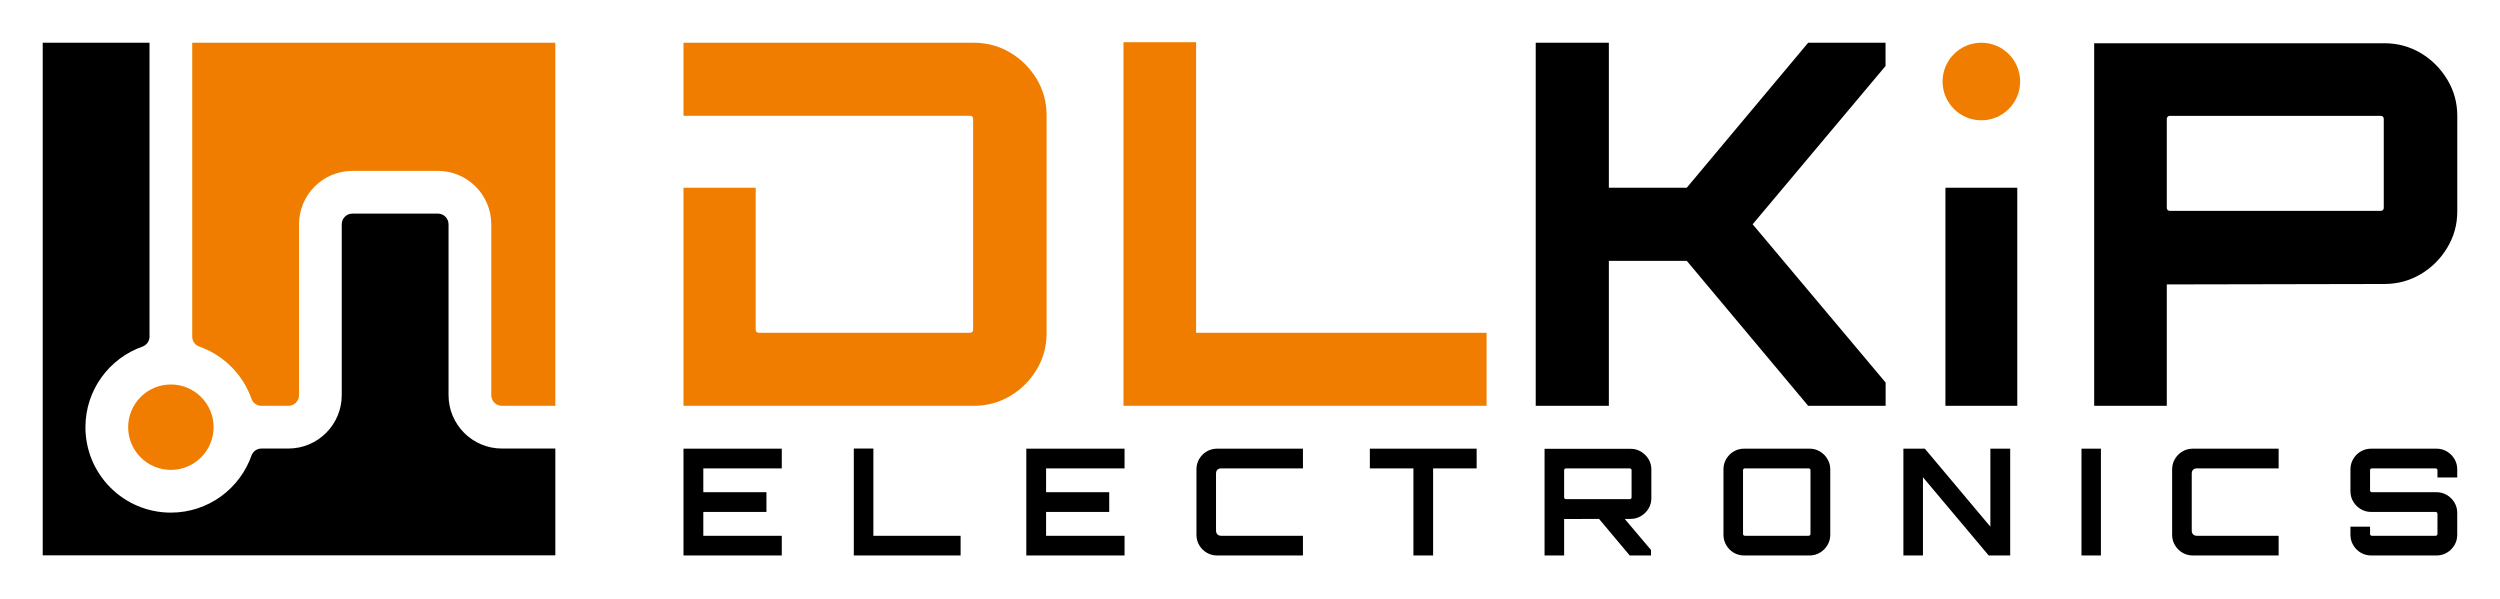
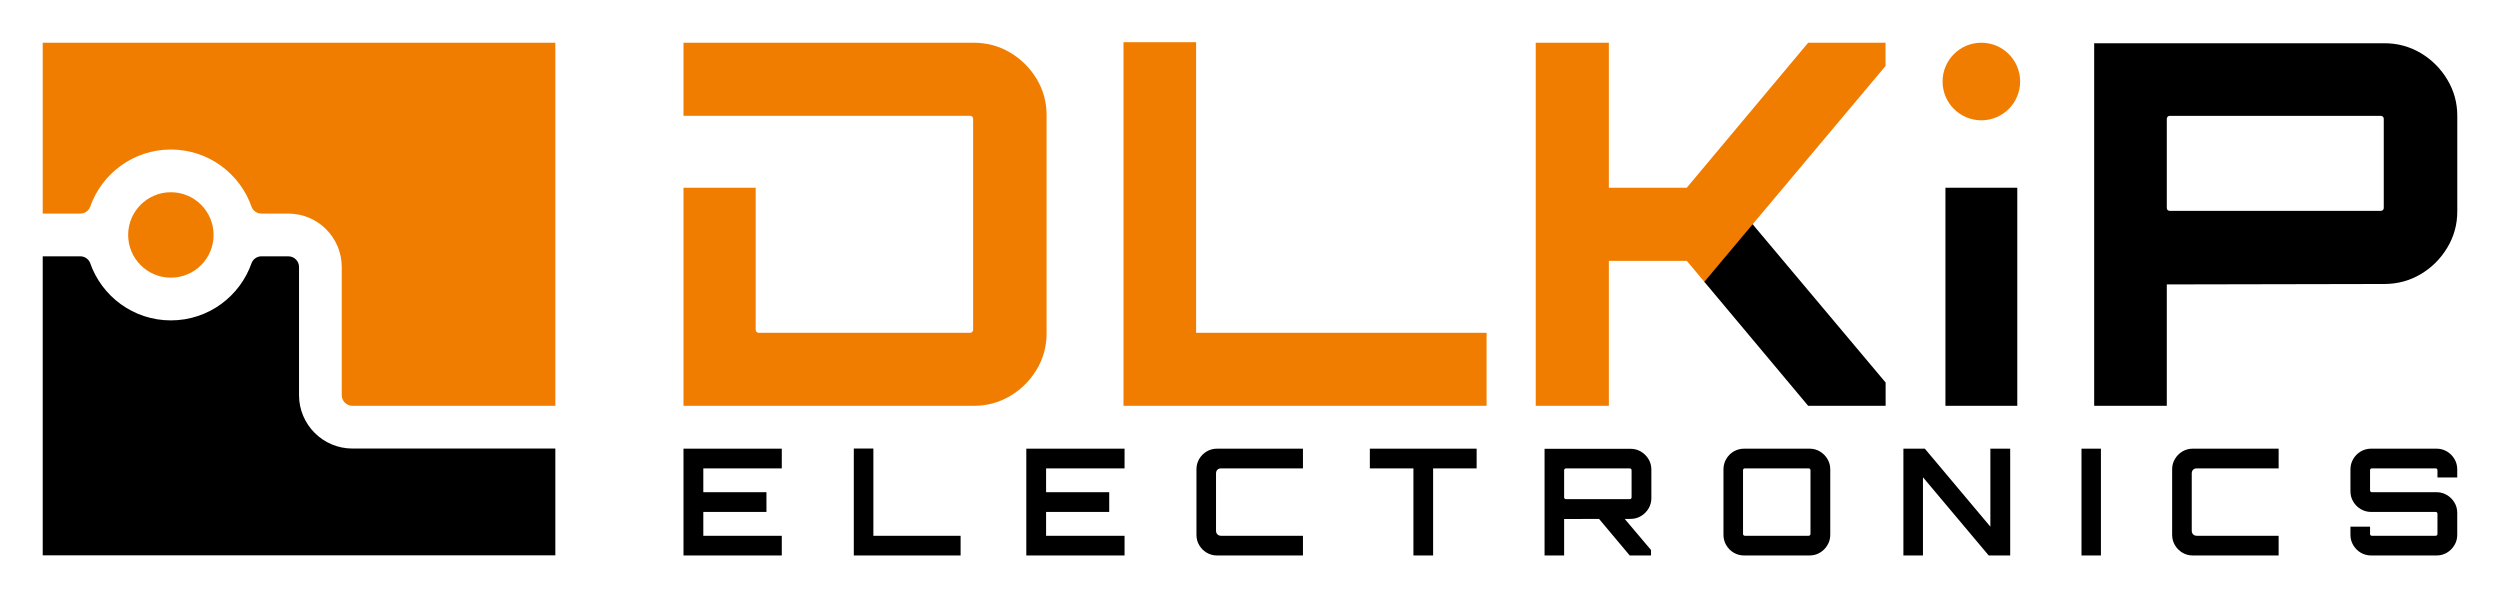
<svg xmlns="http://www.w3.org/2000/svg" viewBox="-10 -10 585.23 140" width="2340.9" height="560">
  <g>
-     <path fill="#F07D00" d="M120 85H107.5C106.12 85 105 83.88 105 82.5V42.5C105 35.6 99.4 30 92.5 30H72.5C65.6 30 60 35.6 60 42.5V82.5C60 83.88 58.88 85 57.5 85H51.21C50.18 85 49.3 84.38 48.92 83.49C46.92 77.68 42.32 73.08 36.51 71.08C35.62 70.7 35 69.82 35 68.79V0H120V85ZM20 90C20 84.48 24.48 80 30 80C35.52 80 40 84.48 40 90C40 95.52 35.52 100 30 100C24.48 100 20 95.52 20 90Z" />
-     <path fill="#000000" d="M0 0H25V68.79C25 69.82 24.38 70.7 23.49 71.08C15.64 73.79 10 81.23 10 90C10 101.05 18.95 110 30 110C38.77 110 46.21 104.36 48.92 96.51C49.3 95.62 50.18 95 51.21 95H57.5C64.4 95 70 89.4 70 82.5V42.5C70 41.12 71.12 40 72.5 40H92.5C93.88 40 95 41.12 95 42.5V82.5C95 89.4 100.6 95 107.5 95H120V120H0V0Z" />
-     <path fill="#F07D00" d="M150 85V33.94H166.9V67.21Q166.9 67.5 167.1 67.7Q167.3 67.9 167.58 67.9H217.11Q217.4 67.9 217.6 67.7Q217.8 67.5 217.8 67.21V17.79Q217.8 17.5 217.6 17.3Q217.4 17.1 217.11 17.1H150V0H217.92Q222.57 0 226.44 2.29Q230.32 4.58 232.66 8.46Q235 12.33 235 16.98V68.02Q235 72.67 232.66 76.54Q230.32 80.42 226.44 82.71Q222.57 85 217.92 85H150ZM253 85V-0.12H270V67.9H338V85H253Z" />
-     <path fill="#000000" d="M480.23 85V0.12H548.14Q552.79 0.12 556.67 2.42Q560.54 4.72 562.88 8.61Q565.23 12.5 565.23 17.1V39.5Q565.23 44.1 562.88 47.99Q560.54 51.88 556.67 54.18Q552.79 56.48 548.14 56.48L497.23 56.58V85H480.23ZM349.5 85V0H366.62V33.94H384.86L413.28 0H431.39V5.45L400.28 42.5L431.41 79.55V85H413.28L384.86 51.06H366.62V85H349.5ZM497.91 39.36H547.34Q547.62 39.36 547.82 39.17Q548.02 38.97 548.02 38.69V17.8Q548.02 17.52 547.82 17.32Q547.62 17.12 547.34 17.12H497.91Q497.63 17.12 497.43 17.32Q497.23 17.52 497.23 17.8V38.69Q497.23 38.97 497.43 39.17Q497.63 39.36 497.91 39.36ZM445.41 33.94H462.23V85H445.41V33.94Z" />
+     <path fill="#F07D00" d="M0 0H120V85H72.5C71.12 85 70 83.88 70 82.5V52.5C70 45.6 64.4 40 57.5 40H51.21C50.18 40 49.3 39.38 48.92 38.49C46.21 30.64 38.77 25 30 25C21.23 25 13.79 30.64 11.08 38.49C10.7 39.38 9.82 40 8.79 40H0V0ZM20 45C20 39.48 24.48 35 30 35C35.52 35 40 39.48 40 45C40 50.52 35.52 55 30 55C24.48 55 20 50.52 20 45Z" />
+     <path fill="#000000" d="M0 50H8.79C9.82 50 10.7 50.62 11.08 51.51C13.79 59.36 21.23 65 30 65C38.77 65 46.21 59.36 48.92 51.51C49.3 50.62 50.18 50 51.21 50H57.5C58.88 50 60 51.12 60 52.5V82.5C60 89.4 65.6 95 72.5 95H120V120H0V50Z" />
+     <path fill="#F07D00" d="M150 85V33.94H166.9V67.21Q166.9 67.5 167.1 67.7Q167.3 67.9 167.58 67.9H217.11Q217.4 67.9 217.6 67.7Q217.8 67.5 217.8 67.21V17.79Q217.8 17.5 217.6 17.3Q217.4 17.1 217.11 17.1H150V0H217.92Q222.57 0 226.44 2.29Q230.32 4.58 232.66 8.46Q235 12.33 235 16.98V68.02Q235 72.67 232.66 76.54Q230.32 80.42 226.44 82.71Q222.57 85 217.92 85H150ZM349.5 85V0H366.62V33.94H384.86L413.28 0H431.39V5.45L400.28 42.5L400.59 42.87L389.28 56.33L384.86 51.06H366.62V85H349.5ZM253 85V-0.12H270V67.9H338V85H253Z" />
+     <path fill="#000000" d="M480.23 85V0.12H548.14Q552.79 0.12 556.67 2.42Q560.54 4.72 562.88 8.61Q565.23 12.5 565.23 17.1V39.5Q565.23 44.1 562.88 47.99Q560.54 51.88 556.67 54.18Q552.79 56.48 548.14 56.48L497.23 56.58V85H480.23ZM497.91 39.36H547.34Q547.62 39.36 547.82 39.17Q548.02 38.97 548.02 38.69V17.8Q548.02 17.52 547.82 17.32Q547.62 17.12 547.34 17.12H497.91Q497.63 17.12 497.43 17.32Q497.23 17.52 497.23 17.8V38.69Q497.23 38.97 497.43 39.17Q497.63 39.36 497.91 39.36ZM445.41 33.94H462.23V85H445.41V33.94ZM400.28 42.5 431.41 79.55V85H413.28L388.97 55.97L400.28 42.5Z" />
    <path fill="#F07D00" d="M444.74 9.08C444.74 14.1 448.8 18.16 453.82 18.16C458.83 18.16 462.9 14.1 462.9 9.08C462.9 4.07 458.83 0 453.82 0C448.8 0 444.74 4.07 444.74 9.08Z" />
    <path fill="#000000" d="M398.28 120.03Q396.96 120.03 395.85 119.38Q394.75 118.73 394.1 117.62Q393.45 116.52 393.45 115.19V99.87Q393.45 98.54 394.1 97.44Q394.75 96.33 395.85 95.68Q396.96 95.03 398.28 95.03H413.61Q414.93 95.03 416.02 95.68Q417.12 96.33 417.78 97.44Q418.45 98.54 418.45 99.87V115.19Q418.45 116.52 417.78 117.62Q417.12 118.73 416.02 119.38Q414.93 120.03 413.61 120.03H398.28ZM371.51 120.03 364.33 111.48 356.15 111.49V120.03H351.57V95.06H371.71Q373.04 95.06 374.14 95.72Q375.24 96.38 375.91 97.48Q376.57 98.59 376.57 99.9V106.63Q376.57 107.94 375.91 109.05Q375.24 110.15 374.14 110.81Q373.04 111.47 371.71 111.47H370.33L376.49 118.75V120.03H371.51ZM545.06 120.03Q543.74 120.03 542.63 119.38Q541.53 118.73 540.88 117.62Q540.22 116.52 540.22 115.19V113.29H544.81V115Q544.81 115.17 544.93 115.3Q545.06 115.42 545.23 115.42H560.17Q560.34 115.42 560.47 115.3Q560.59 115.17 560.59 115V110.25Q560.59 110.08 560.47 109.96Q560.34 109.84 560.17 109.84H545.06Q543.74 109.84 542.63 109.18Q541.53 108.53 540.88 107.43Q540.22 106.34 540.22 105V99.87Q540.22 98.54 540.88 97.44Q541.53 96.33 542.63 95.68Q543.74 95.03 545.06 95.03H560.39Q561.7 95.03 562.8 95.68Q563.9 96.33 564.56 97.44Q565.22 98.54 565.22 99.87V101.77H560.59V100.06Q560.59 99.89 560.47 99.76Q560.34 99.64 560.17 99.64H545.23Q545.06 99.64 544.93 99.76Q544.81 99.89 544.81 100.06V104.81Q544.81 104.98 544.93 105.1Q545.06 105.22 545.23 105.22H560.39Q561.7 105.22 562.8 105.88Q563.9 106.53 564.56 107.63Q565.22 108.72 565.22 110.06V115.19Q565.22 116.52 564.56 117.62Q563.9 118.73 562.8 119.38Q561.7 120.03 560.39 120.03H545.06ZM150 120.03V95.03H173.01V99.64H154.64V105.22H169.42V109.84H154.64V115.42H173.01V120.03H150ZM230.25 120.03V95.03H253.25V99.64H234.88V105.22H249.66V109.84H234.88V115.42H253.25V120.03H230.25ZM435.57 120.03V95.03H440.59L455.93 113.29V95.03H460.57V120.03H455.54L440.15 101.72V120.03H435.57ZM503.32 120.03Q501.98 120.03 500.89 119.38Q499.79 118.73 499.14 117.63Q498.48 116.53 498.48 115.19V99.87Q498.48 98.53 499.14 97.43Q499.79 96.33 500.89 95.68Q501.98 95.03 503.32 95.03H523.41V99.64H504.28Q503.72 99.64 503.4 99.95Q503.07 100.27 503.07 100.85V114.21Q503.07 114.77 503.4 115.1Q503.72 115.42 504.28 115.42H523.41V120.03H503.32ZM274.91 120.03Q273.58 120.03 272.48 119.38Q271.38 118.73 270.73 117.63Q270.08 116.53 270.08 115.19V99.87Q270.08 98.53 270.73 97.43Q271.38 96.33 272.48 95.68Q273.58 95.03 274.91 95.03H295.01V99.64H275.87Q275.31 99.64 274.99 99.95Q274.66 100.27 274.66 100.85V114.21Q274.66 114.77 274.99 115.1Q275.31 115.42 275.87 115.42H295.01V120.03H274.91ZM398.45 115.42H413.39Q413.57 115.42 413.69 115.3Q413.82 115.17 413.82 115V100.06Q413.82 99.89 413.69 99.76Q413.57 99.64 413.39 99.64H398.45Q398.28 99.64 398.15 99.76Q398.03 99.89 398.03 100.06V115Q398.03 115.17 398.15 115.3Q398.28 115.42 398.45 115.42ZM320.87 120.03V99.64H310.67V95.03H335.67V99.64H325.48V120.03H320.87ZM189.87 120.03V95H194.45V115.42H214.87V120.03H189.87ZM477.26 120.03V95.03H481.81V120.03H477.26ZM356.58 106.85H371.52Q371.69 106.85 371.82 106.73Q371.94 106.61 371.94 106.44V100.07Q371.94 99.9 371.82 99.77Q371.69 99.65 371.52 99.65H356.58Q356.4 99.65 356.28 99.77Q356.15 99.9 356.15 100.07V106.44Q356.15 106.61 356.28 106.73Q356.4 106.85 356.58 106.85Z" />
  </g>
</svg>
